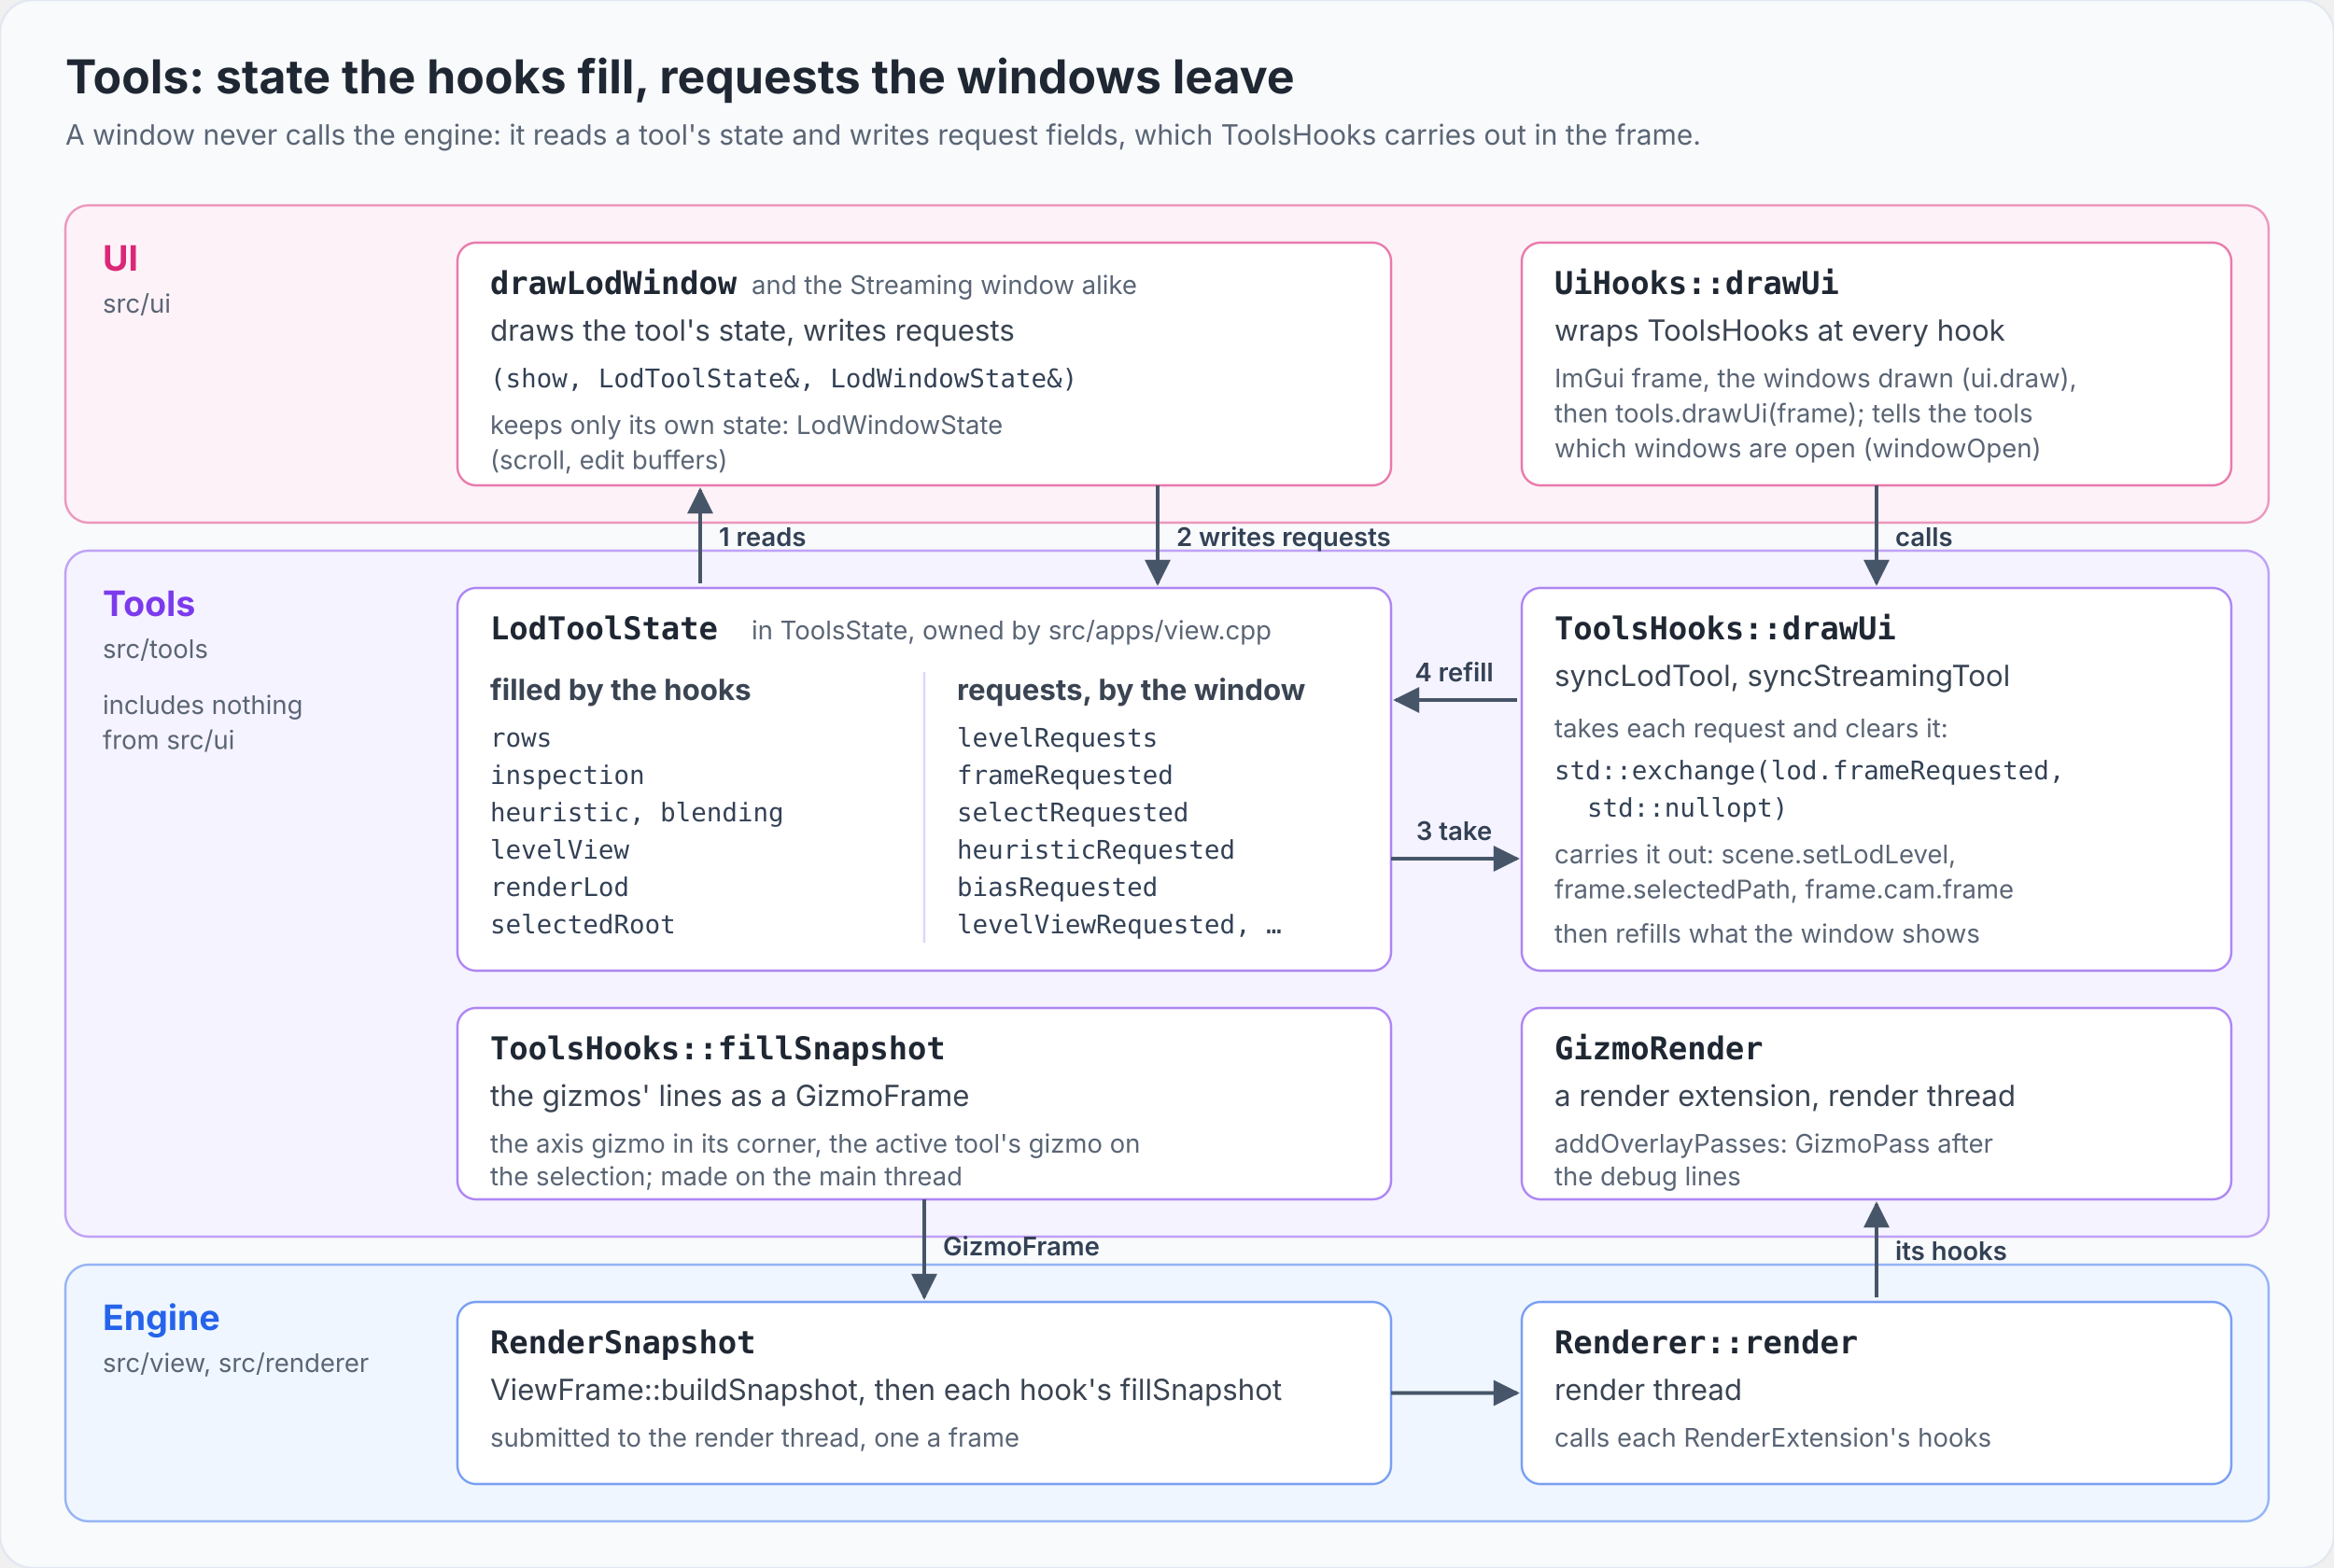
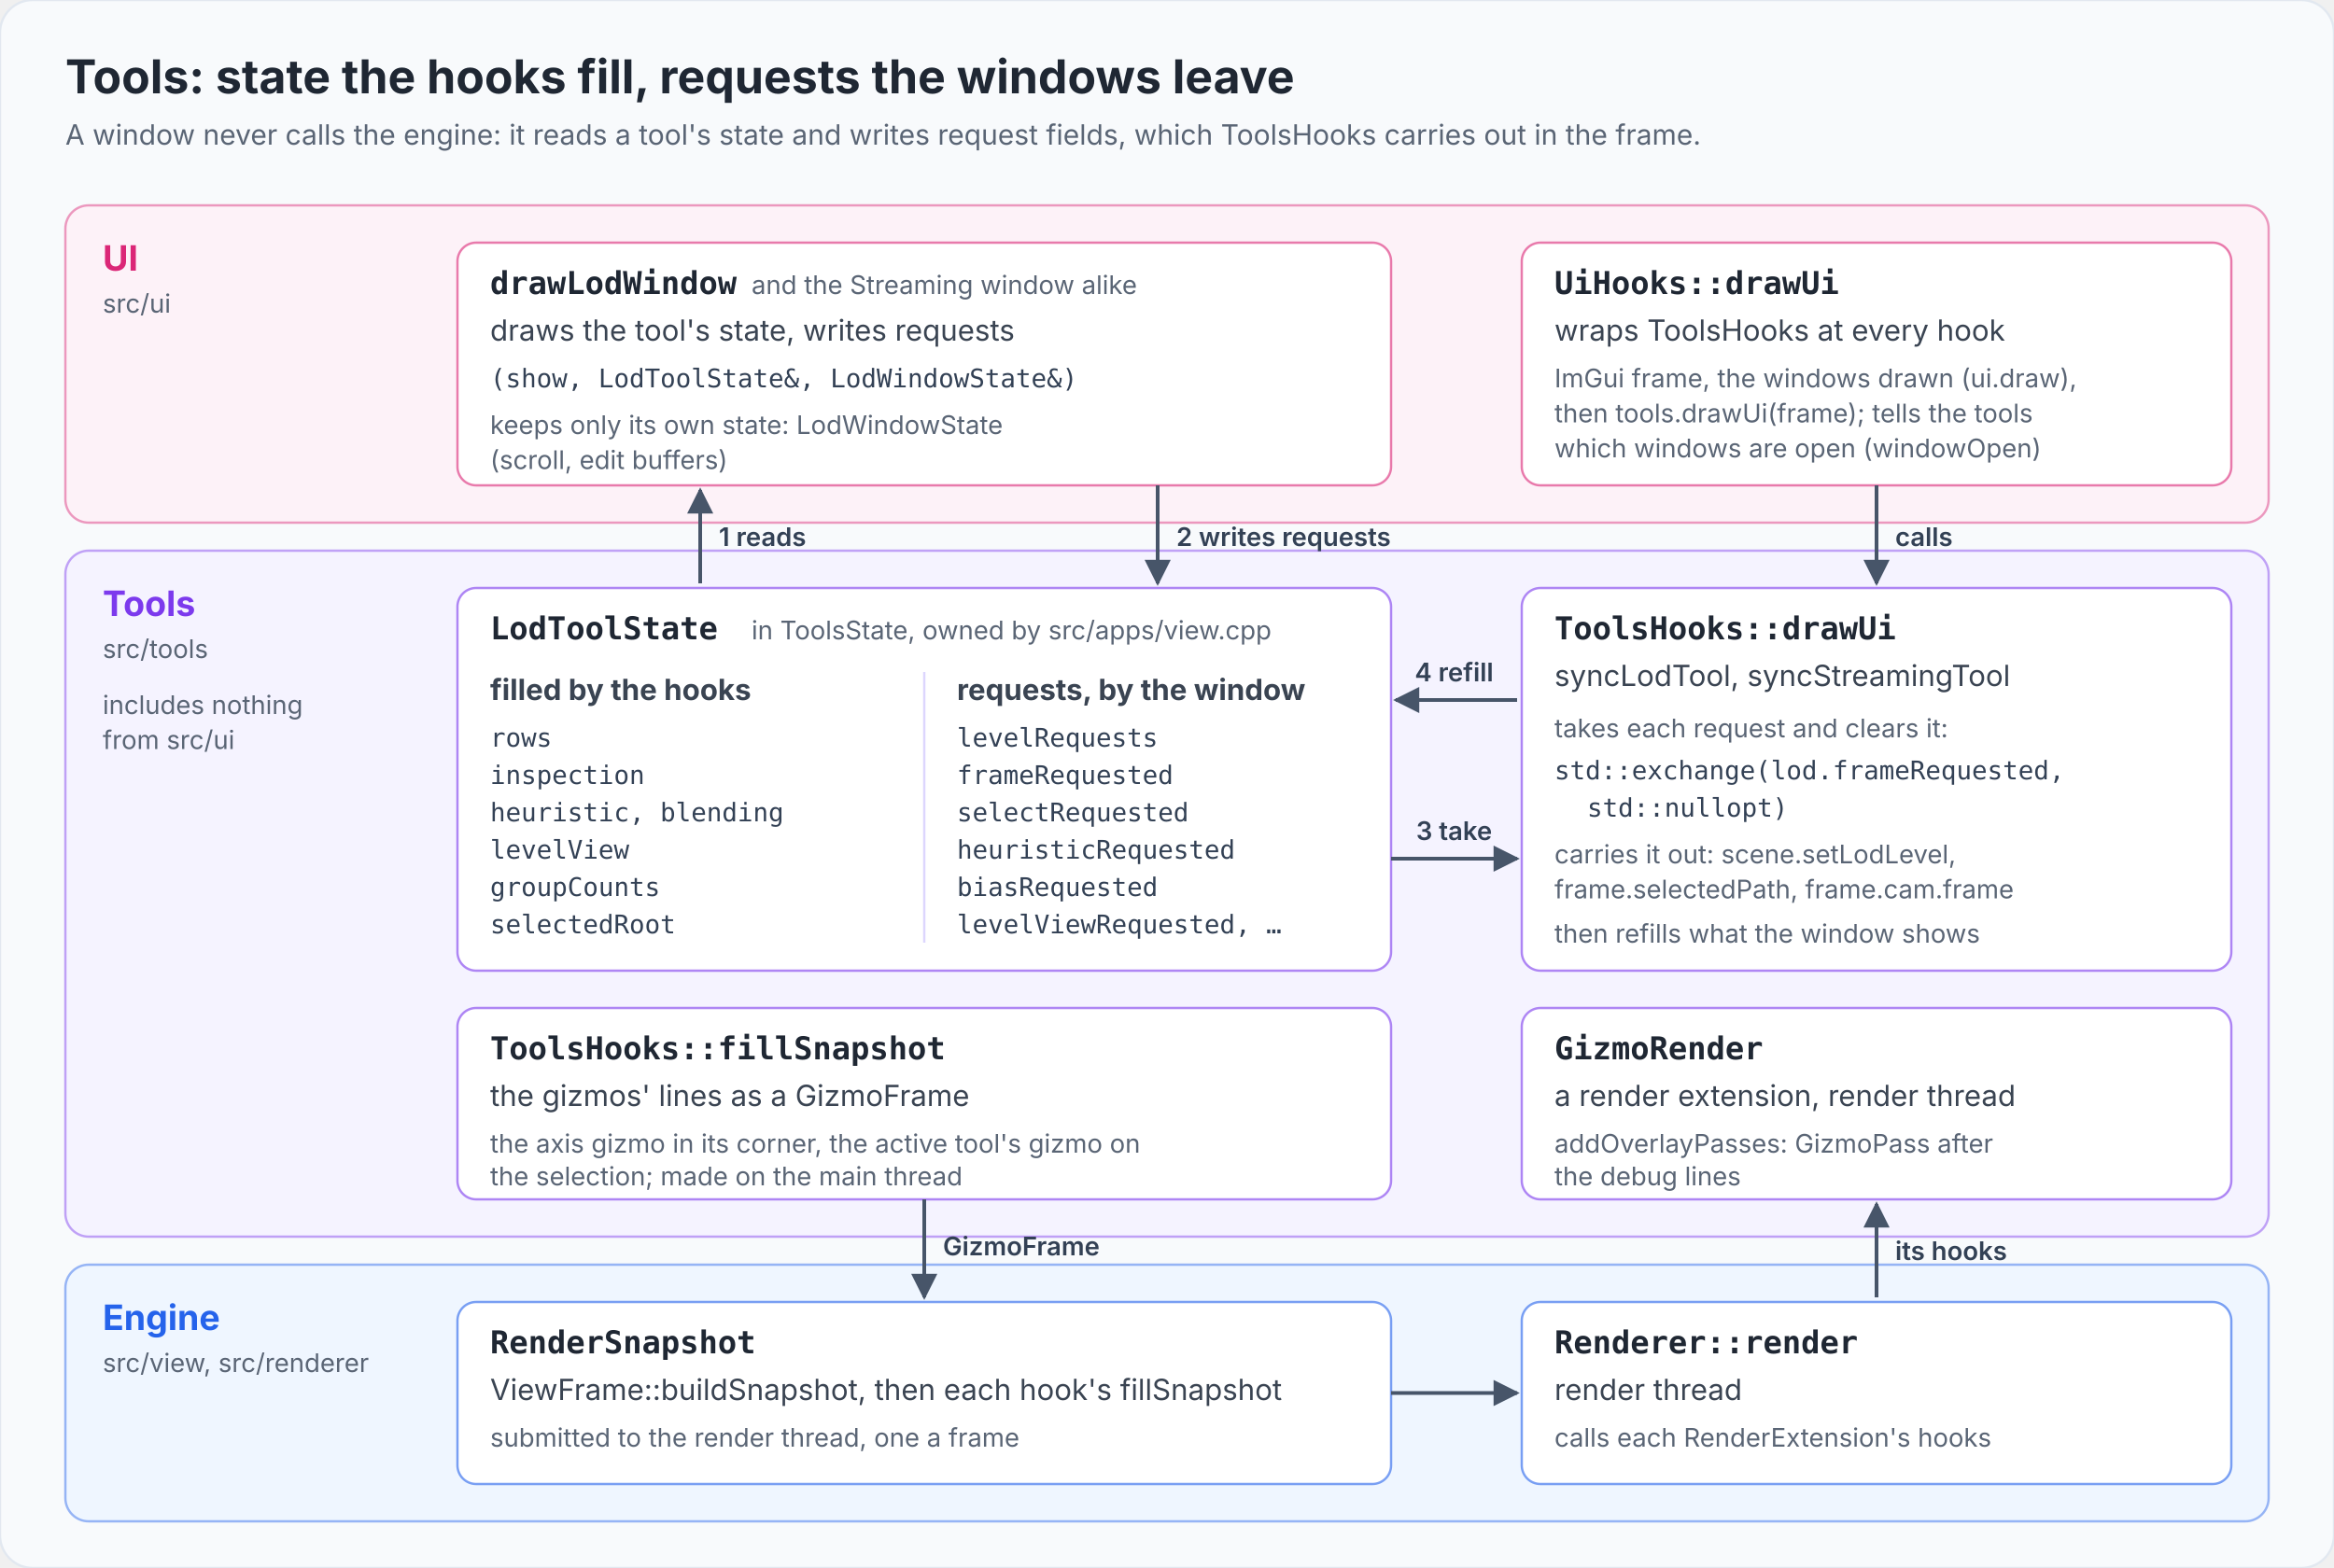
<svg xmlns="http://www.w3.org/2000/svg" width="1000" height="672" viewBox="0 0 1000 672" font-family="Inter, Segoe UI, Helvetica, Arial, sans-serif">
  <style>
    .title { font-size: 20px; font-weight: 700; fill: #1f2733; }
    .layer { font-size: 15px; font-weight: 700; }
    .lib { font-size: 13.5px; font-weight: 700; fill: #1f2733; font-family: JetBrains Mono, Consolas, Menlo, monospace; }
    .s { font-size: 11px; fill: #5a6575; }
    .t { font-size: 12.5px; fill: #3a4452; }
    .code { font-size: 11px; fill: #334155; font-family: JetBrains Mono, Consolas, Menlo, monospace; }
    .edge { font-size: 11px; fill: #334155; font-weight: 600; }
  </style>
  <defs>
    <marker id="arrow" viewBox="0 0 10 10" refX="9" refY="5" markerWidth="7" markerHeight="7" orient="auto">
      <path d="M0,0 L10,5 L0,10 z" fill="#475569" />
    </marker>
  </defs>
  <rect x="0" y="0" width="1000" height="672" rx="14" fill="#f8fafc" stroke="#e2e8f0" />
  <text x="28" y="40" class="title">Tools: state the hooks fill, requests the windows leave</text>
  <text x="28" y="62" class="s" style="font-size:12px">A window never calls the engine: it reads a tool's state and writes request fields, which ToolsHooks carries out in the frame.</text>
  <rect x="28" y="88" width="944" height="136" rx="10" fill="#fdf2f8" stroke="#db2777" stroke-opacity="0.45" />
  <text x="44" y="116" class="layer" fill="#db2777">UI</text>
  <text x="44" y="134" class="s">src/ui</text>
  <rect x="196" y="104" width="400" height="104" rx="8" fill="#ffffff" stroke="#db2777" stroke-opacity="0.6" />
  <text x="210" y="126" class="lib">drawLodWindow</text>
  <text x="322" y="126" class="s">and the Streaming window alike</text>
  <text x="210" y="146" class="t">draws the tool's state, writes requests</text>
  <text x="210" y="166" class="code">(show, LodToolState&amp;, LodWindowState&amp;)</text>
  <text x="210" y="186" class="s">keeps only its own state: LodWindowState</text>
  <text x="210" y="201" class="s">(scroll, edit buffers)</text>
  <rect x="652" y="104" width="304" height="104" rx="8" fill="#ffffff" stroke="#db2777" stroke-opacity="0.6" />
  <text x="666" y="126" class="lib">UiHooks::drawUi</text>
  <text x="666" y="146" class="t">wraps ToolsHooks at every hook</text>
  <text x="666" y="166" class="s">ImGui frame, the windows drawn (ui.draw),</text>
  <text x="666" y="181" class="s">then tools.drawUi(frame); tells the tools</text>
  <text x="666" y="196" class="s">which windows are open (windowOpen)</text>
  <rect x="28" y="236" width="944" height="294" rx="10" fill="#f5f3ff" stroke="#7c3aed" stroke-opacity="0.45" />
  <text x="44" y="264" class="layer" fill="#7c3aed">Tools</text>
  <text x="44" y="282" class="s">src/tools</text>
  <text x="44" y="306" class="s">includes nothing</text>
  <text x="44" y="321" class="s">from src/ui</text>
  <rect x="196" y="252" width="400" height="164" rx="8" fill="#ffffff" stroke="#7c3aed" stroke-opacity="0.6" />
  <text x="210" y="274" class="lib">LodToolState</text>
  <text x="322" y="274" class="s">in ToolsState, owned by src/apps/view.cpp</text>
  <line x1="396" y1="288" x2="396" y2="404" stroke="#ddd6fe" />
  <text x="210" y="300" class="t" font-weight="700">filled by the hooks</text>
  <text x="210" y="320" class="code">rows</text>
  <text x="210" y="336" class="code">inspection</text>
  <text x="210" y="352" class="code">heuristic, blending</text>
  <text x="210" y="368" class="code">levelView</text>
-   <text x="210" y="384" class="code">renderLod</text>
+   <text x="210" y="384" class="code">groupCounts</text>
  <text x="210" y="400" class="code">selectedRoot</text>
  <text x="410" y="300" class="t" font-weight="700">requests, by the window</text>
  <text x="410" y="320" class="code">levelRequests</text>
  <text x="410" y="336" class="code">frameRequested</text>
  <text x="410" y="352" class="code">selectRequested</text>
  <text x="410" y="368" class="code">heuristicRequested</text>
  <text x="410" y="384" class="code">biasRequested</text>
  <text x="410" y="400" class="code">levelViewRequested, …</text>
  <rect x="652" y="252" width="304" height="164" rx="8" fill="#ffffff" stroke="#7c3aed" stroke-opacity="0.6" />
  <text x="666" y="274" class="lib">ToolsHooks::drawUi</text>
  <text x="666" y="294" class="t">syncLodTool, syncStreamingTool</text>
  <text x="666" y="316" class="s">takes each request and clears it:</text>
  <text x="666" y="334" class="code">std::exchange(lod.frameRequested,</text>
  <text x="680" y="350" class="code">std::nullopt)</text>
  <text x="666" y="370" class="s">carries it out: scene.setLodLevel,</text>
  <text x="666" y="385" class="s">frame.selectedPath, frame.cam.frame</text>
  <text x="666" y="404" class="s">then refills what the window shows</text>
  <rect x="196" y="432" width="400" height="82" rx="8" fill="#ffffff" stroke="#7c3aed" stroke-opacity="0.6" />
  <text x="210" y="454" class="lib">ToolsHooks::fillSnapshot</text>
  <text x="210" y="474" class="t">the gizmos' lines as a GizmoFrame</text>
  <text x="210" y="494" class="s">the axis gizmo in its corner, the active tool's gizmo on</text>
  <text x="210" y="508" class="s">the selection; made on the main thread</text>
  <rect x="652" y="432" width="304" height="82" rx="8" fill="#ffffff" stroke="#7c3aed" stroke-opacity="0.6" />
  <text x="666" y="454" class="lib">GizmoRender</text>
  <text x="666" y="474" class="t">a render extension, render thread</text>
  <text x="666" y="494" class="s">addOverlayPasses: GizmoPass after</text>
  <text x="666" y="508" class="s">the debug lines</text>
  <rect x="28" y="542" width="944" height="110" rx="10" fill="#eff6ff" stroke="#2563eb" stroke-opacity="0.45" />
  <text x="44" y="570" class="layer" fill="#2563eb">Engine</text>
  <text x="44" y="588" class="s">src/view, src/renderer</text>
  <rect x="196" y="558" width="400" height="78" rx="8" fill="#ffffff" stroke="#2563eb" stroke-opacity="0.6" />
  <text x="210" y="580" class="lib">RenderSnapshot</text>
  <text x="210" y="600" class="t">ViewFrame::buildSnapshot, then each hook's fillSnapshot</text>
  <text x="210" y="620" class="s">submitted to the render thread, one a frame</text>
  <rect x="652" y="558" width="304" height="78" rx="8" fill="#ffffff" stroke="#2563eb" stroke-opacity="0.6" />
  <text x="666" y="580" class="lib">Renderer::render</text>
  <text x="666" y="600" class="t">render thread</text>
  <text x="666" y="620" class="s">calls each RenderExtension's hooks</text>
  <line x1="300" y1="250" x2="300" y2="210" stroke="#475569" stroke-width="1.6" marker-end="url(#arrow)" />
  <text x="308" y="234" class="edge">1 reads</text>
  <line x1="496" y1="208" x2="496" y2="250" stroke="#475569" stroke-width="1.6" marker-end="url(#arrow)" />
  <text x="504" y="234" class="edge">2 writes requests</text>
  <line x1="804" y1="208" x2="804" y2="250" stroke="#475569" stroke-width="1.6" marker-end="url(#arrow)" />
  <text x="812" y="234" class="edge">calls</text>
  <line x1="596" y1="368" x2="650" y2="368" stroke="#475569" stroke-width="1.6" marker-end="url(#arrow)" />
  <text x="623" y="360" class="edge" text-anchor="middle">3 take</text>
  <line x1="650" y1="300" x2="598" y2="300" stroke="#475569" stroke-width="1.6" marker-end="url(#arrow)" />
  <text x="623" y="292" class="edge" text-anchor="middle">4 refill</text>
  <line x1="396" y1="514" x2="396" y2="556" stroke="#475569" stroke-width="1.6" marker-end="url(#arrow)" />
  <text x="404" y="538" class="edge">GizmoFrame</text>
  <line x1="596" y1="597" x2="650" y2="597" stroke="#475569" stroke-width="1.6" marker-end="url(#arrow)" />
  <line x1="804" y1="556" x2="804" y2="516" stroke="#475569" stroke-width="1.6" marker-end="url(#arrow)" />
  <text x="812" y="540" class="edge">its hooks</text>
</svg>
